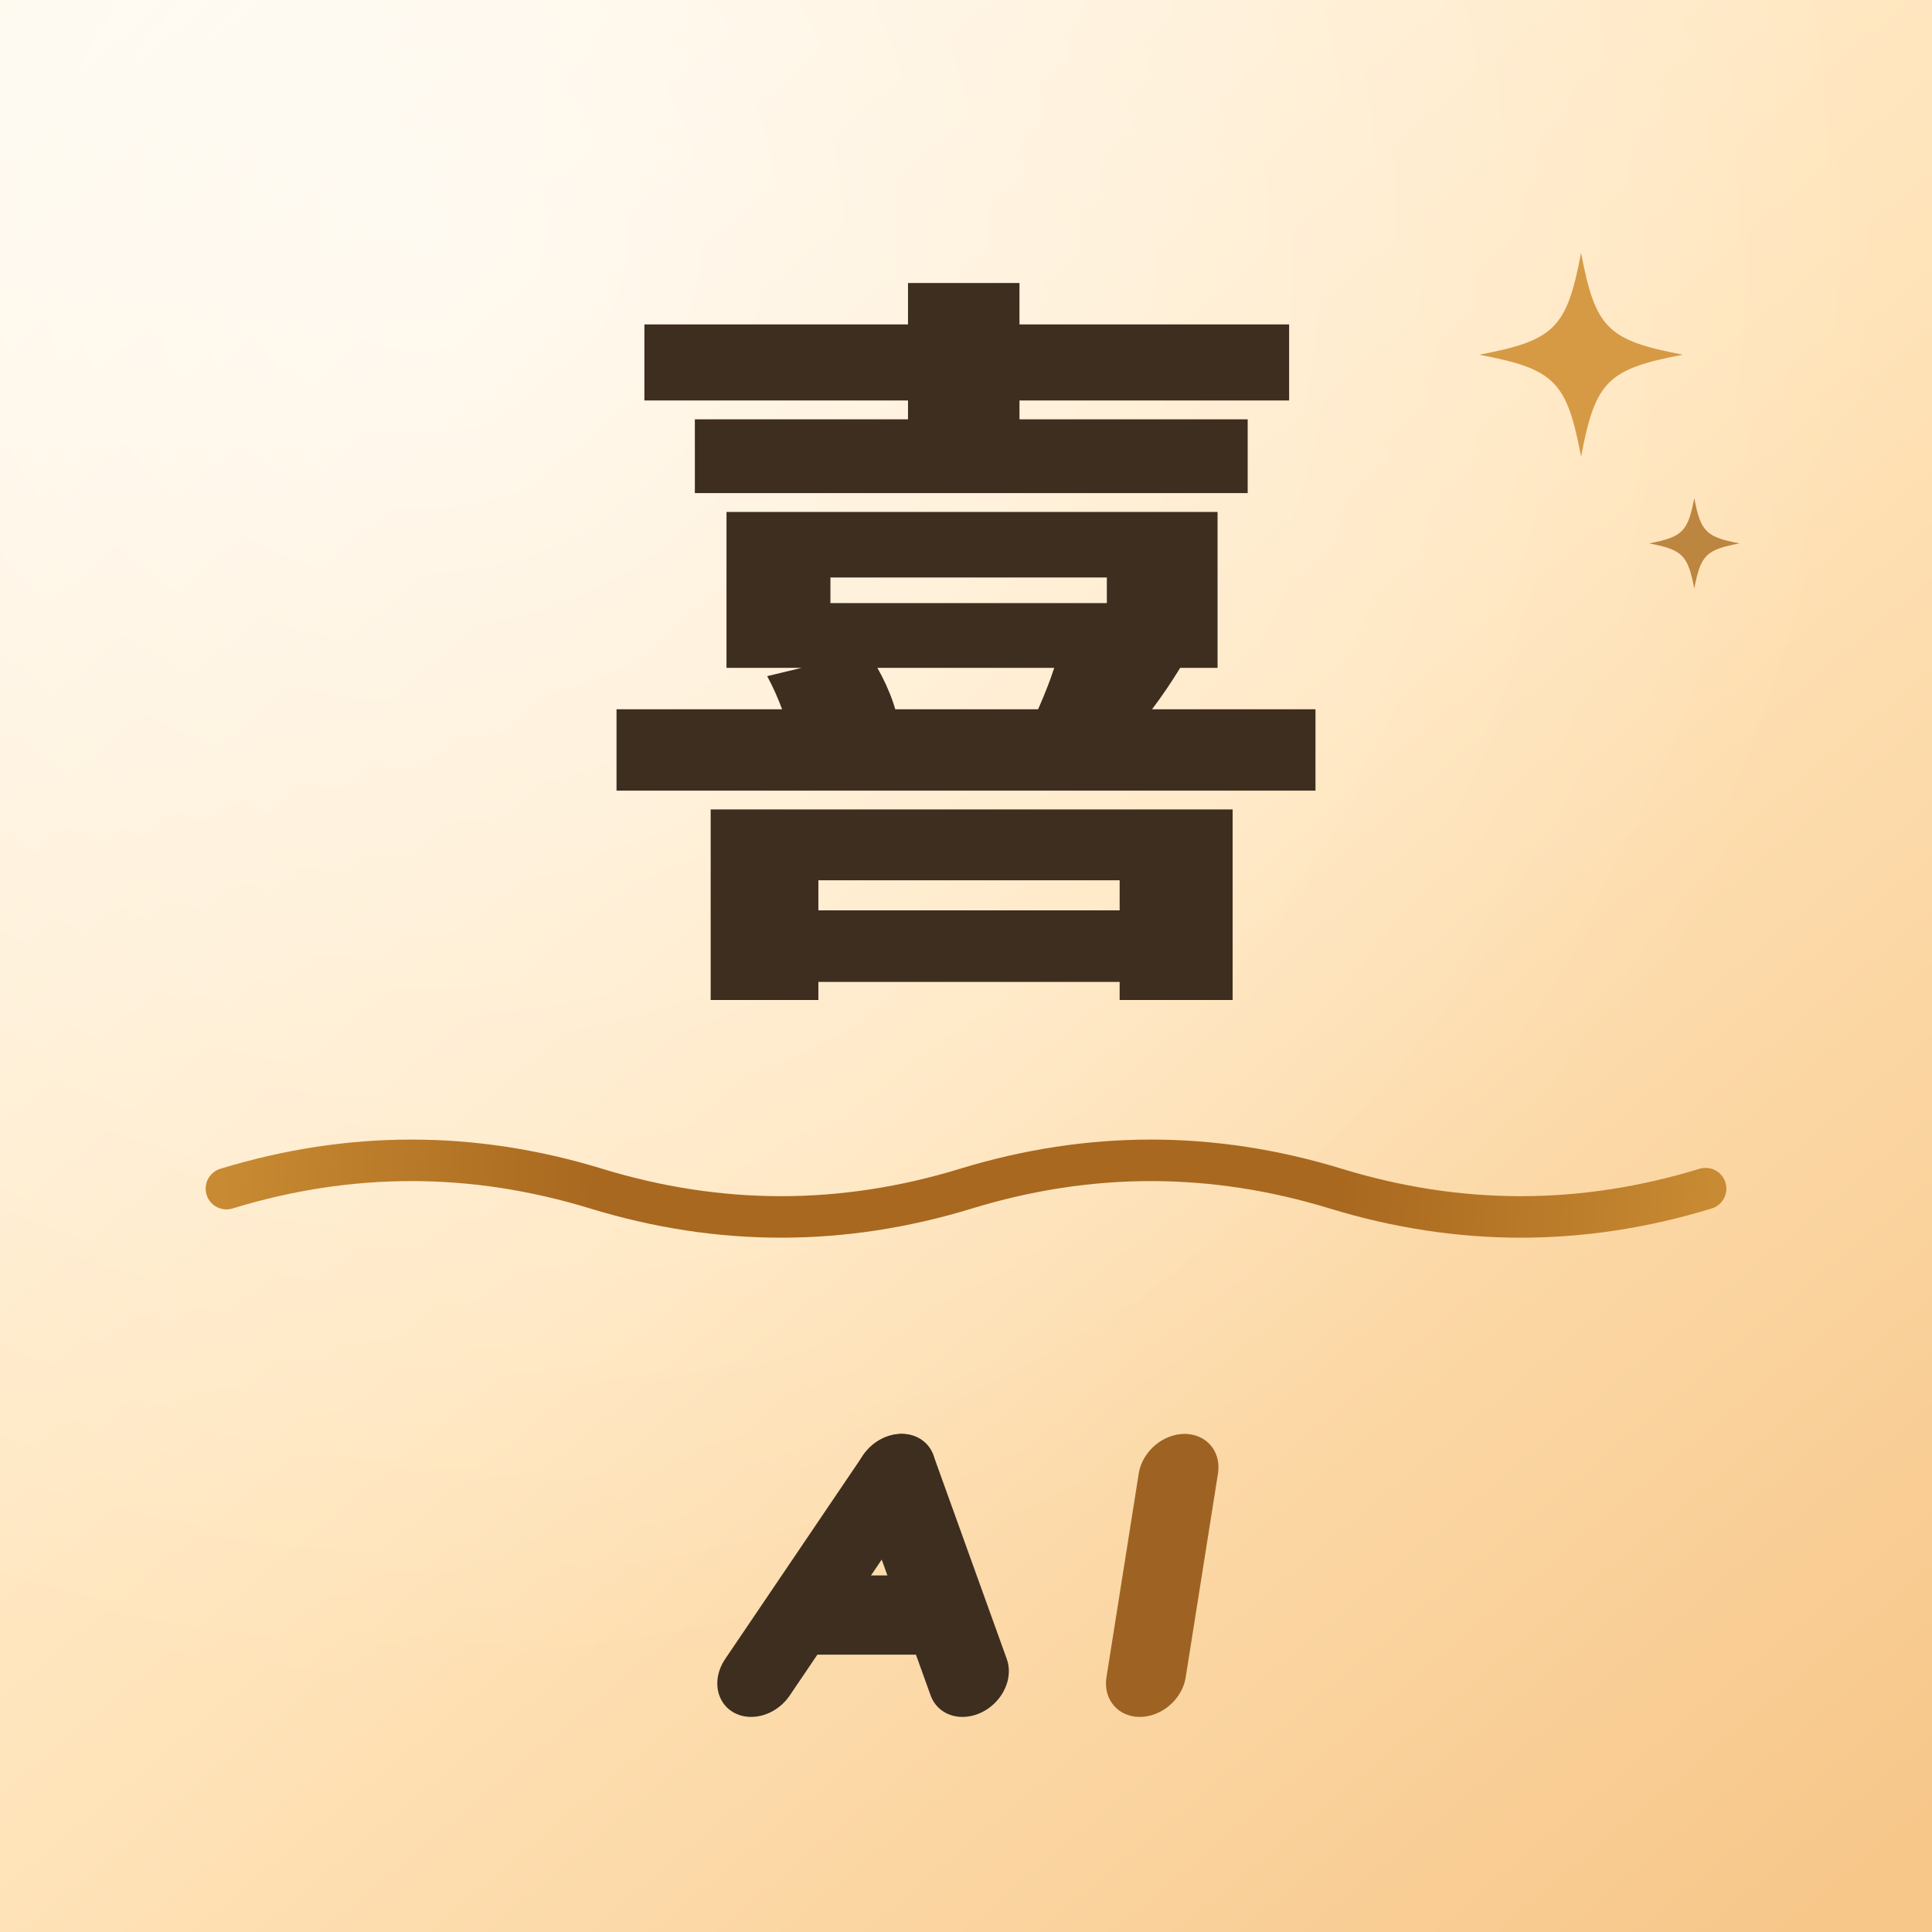
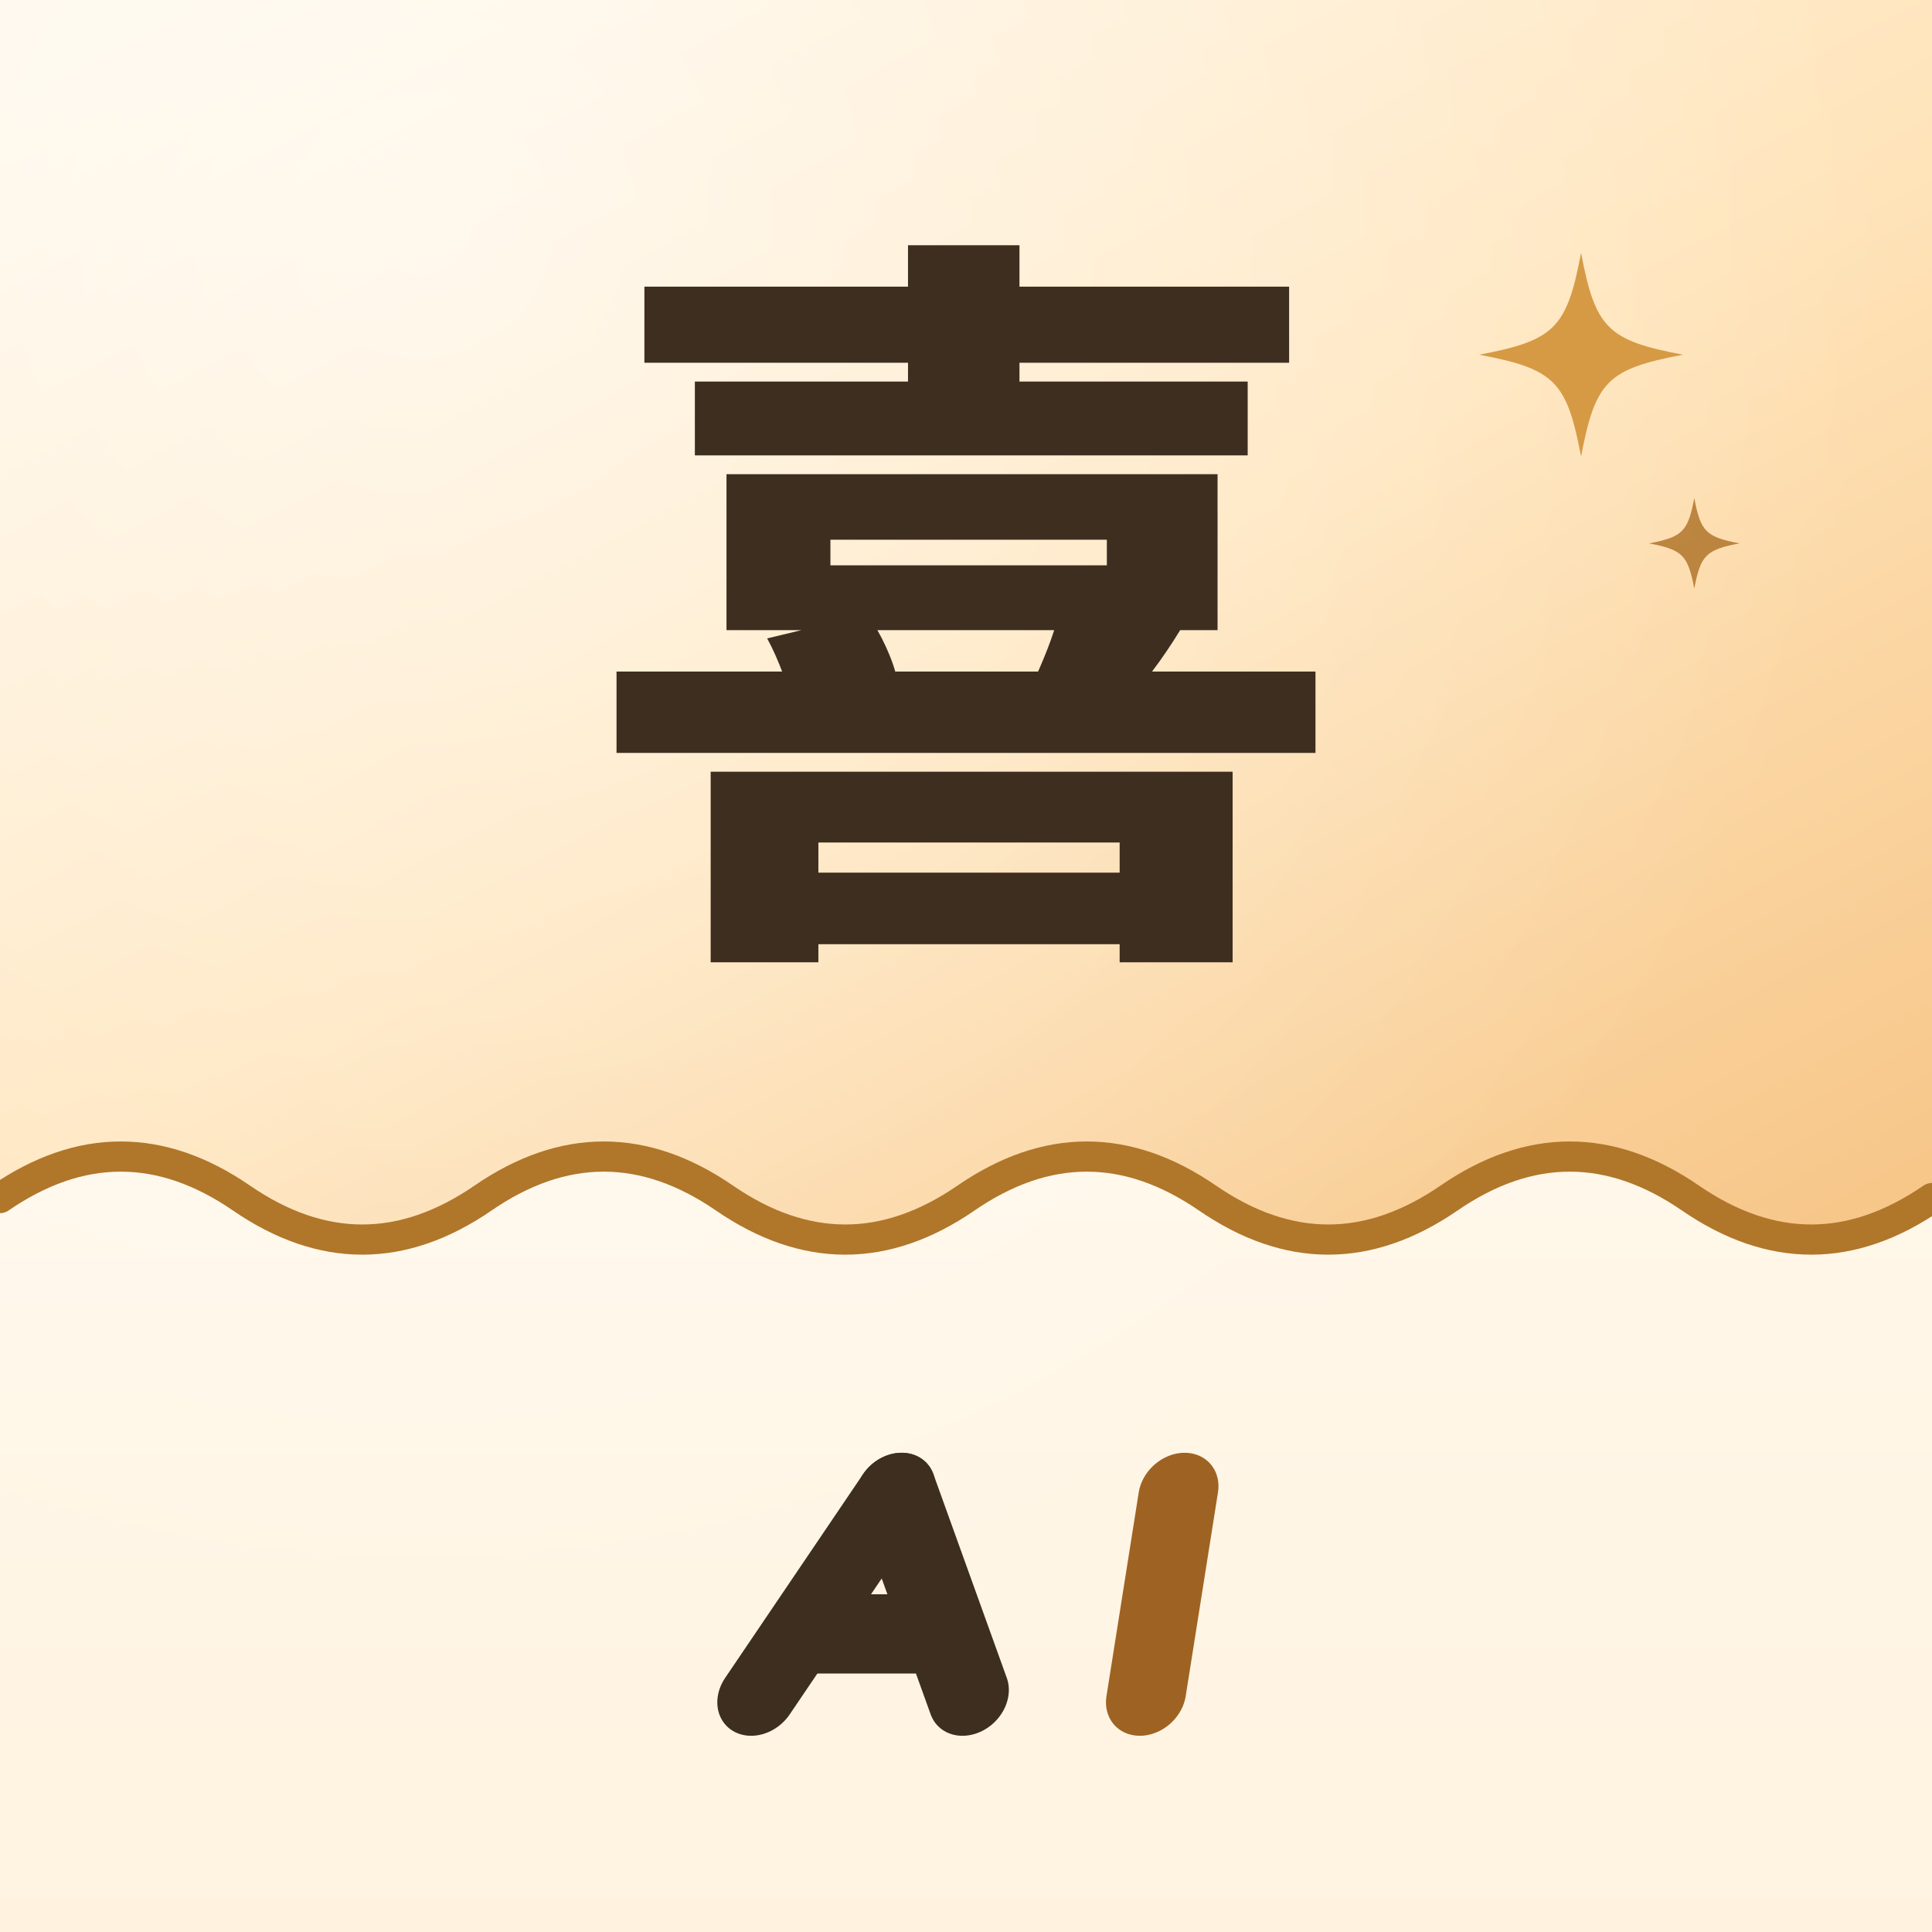
<svg xmlns="http://www.w3.org/2000/svg" width="1024" height="1024" viewBox="0 0 1024 1024" role="img" aria-label="喜爱 应用图标">
  <defs>
-     <linearGradient id="bg" x1="0.08" y1="0" x2="0.92" y2="1">
+     <linearGradient id="top" x1="0.08" y1="0" x2="0.92" y2="1">
      <stop offset="0" stop-color="#FFF6E6" />
      <stop offset="0.52" stop-color="#FFE4BA" />
      <stop offset="1" stop-color="#F7C78A" />
    </linearGradient>
+     <linearGradient id="bottom" x1="0" y1="0" x2="0" y2="1">
+       <stop offset="0" stop-color="#FFFDF7" />
+       <stop offset="1" stop-color="#FFF3E0" />
+     </linearGradient>
    <radialGradient id="cornerLight" cx="0.22" cy="0.12" r="0.75">
-       <stop offset="0" stop-color="#FFFFFF" stop-opacity="0.62" />
+       <stop offset="0" stop-color="#FFFFFF" stop-opacity="0.55" />
      <stop offset="1" stop-color="#FFFFFF" stop-opacity="0" />
    </radialGradient>
-     <linearGradient id="wave" gradientUnits="userSpaceOnUse" x1="120" y1="612" x2="904" y2="672">
-       <stop offset="0" stop-color="#C88A32" />
-       <stop offset="0.25" stop-color="#A8681F" />
-       <stop offset="0.5" stop-color="#A8681F" />
-       <stop offset="0.75" stop-color="#A8681F" />
-       <stop offset="1" stop-color="#C88A32" />
-     </linearGradient>
    <linearGradient id="star" gradientUnits="userSpaceOnUse" x1="790" y1="140" x2="890" y2="240">
      <stop offset="0" stop-color="#D69A45" />
      <stop offset="1" stop-color="#9E6322" />
    </linearGradient>
  </defs>
-   <rect width="1024" height="1024" fill="url(#bg)" />
+   <rect width="1024" height="1024" fill="url(#bottom)" />
+   <path d="M0 0 H1024 V635 Q960 679 896 635 T768 635 T640 635 T512 635 T384 635 T256 635 T128 635 T0 635 Z" fill="url(#top)" />
  <rect width="1024" height="1024" fill="url(#cornerLight)" />
-   <path d="M249.0 24.0H763.0V-71.0H249.0ZM160.0 158.0H853.0V-95.0H703.0V64.0H303.0V-95.0H160.0ZM72.0 802.0H928.0V701.0H72.0ZM139.0 676.0H873.0V578.0H139.0ZM35.0 291.0H963.0V183.0H35.0ZM422.0 857.0H570.0V641.0H422.0ZM235.0 335.0 368.0 367.0Q381.7 347.8 392.9 323.4Q404.0 299.0 408.0 279.0L269.0 241.0Q266.0 260.6 256.2 287.5Q246.3 314.3 235.0 335.0ZM622.0 367.0 784.0 347.0Q765.0 316.0 746.0 291.0Q727.0 266.0 713.0 248.0L586.0 272.0Q597.0 295.0 607.0 320.5Q617.0 346.0 622.0 367.0ZM319.0 466.0V432.0H686.0V466.0ZM181.0 553.0H833.0V346.0H181.0Z" transform="translate(312.8,492.1) scale(0.3992,-0.3992)" fill="#3D2E20" />
-   <path d="M120 630 Q218 600 316 630 T512 630 T708 630 T904 630" stroke="url(#wave)" stroke-width="22" stroke-linecap="round" fill="none" />
-   <g transform="translate(512,835) skewX(-9) translate(-512,-835)">
-     <g fill="none" stroke="#3D2E20" stroke-width="42" stroke-linecap="round" stroke-linejoin="round">
-       <path d="M410 889 L466 781" />
-       <path d="M522 889 L466 781" />
-       <path d="M432 856 L500 856" />
-     </g>
-     <path d="M616 781 L616 889" stroke="#9E6322" stroke-width="42" stroke-linecap="round" fill="none" />
-   </g>
+   <path d="M0 635 Q64 591 128 635 T256 635 T384 635 T512 635 T640 635 T768 635 T896 635 T1024 635" stroke="#B0762A" stroke-width="16" stroke-linecap="round" fill="none" />
+   <path d="M249.0 24.0H763.0V-71.0H249.0ZM160.0 158.0H853.0V-95.0H703.0V64.0H303.0V-95.0H160.0ZM72.0 802.0H928.0V701.0H72.0ZM139.0 676.0H873.0V578.0H139.0ZM35.0 291.0H963.0V183.0H35.0ZM422.0 857.0H570.0V641.0H422.0ZM235.0 335.0 368.0 367.0Q381.7 347.8 392.9 323.4Q404.0 299.0 408.0 279.0L269.0 241.0Q266.0 260.6 256.2 287.5Q246.3 314.3 235.0 335.0ZM622.0 367.0 784.0 347.0Q765.0 316.0 746.0 291.0Q727.0 266.0 713.0 248.0L586.0 272.0Q597.0 295.0 607.0 320.5Q617.0 346.0 622.0 367.0ZM319.0 466.0V432.0H686.0V466.0ZM181.0 553.0H833.0V346.0H181.0Z" transform="translate(312.8,472.1) scale(0.3992,-0.3992)" fill="#3D2E20" />
  <path d="M0,-1 C0.14,-0.26 0.26,-0.14 1,0 C0.26,0.14 0.14,0.26 0,1 C-0.14,0.26 -0.26,0.14 -1,0 C-0.26,-0.14 -0.14,-0.26 0,-1 Z" transform="translate(838,188) scale(54)" fill="url(#star)" />
  <path d="M0,-1 C0.14,-0.26 0.26,-0.14 1,0 C0.26,0.14 0.14,0.26 0,1 C-0.14,0.26 -0.26,0.14 -1,0 C-0.26,-0.14 -0.14,-0.26 0,-1 Z" transform="translate(898,288) scale(24)" fill="#B57B33" fill-opacity="0.9" />
+   <g transform="translate(512,845) skewX(-9) translate(-512,-845)">
+     <g fill="none" stroke="#3D2E20" stroke-width="42" stroke-linecap="round" stroke-linejoin="round">
+       <path d="M410 899 L466 791" />
+       <path d="M522 899 L466 791" />
+       <path d="M432 866 L500 866" />
+     </g>
+     <path d="M616 791 L616 899" stroke="#9E6322" stroke-width="42" stroke-linecap="round" fill="none" />
+   </g>
</svg>
